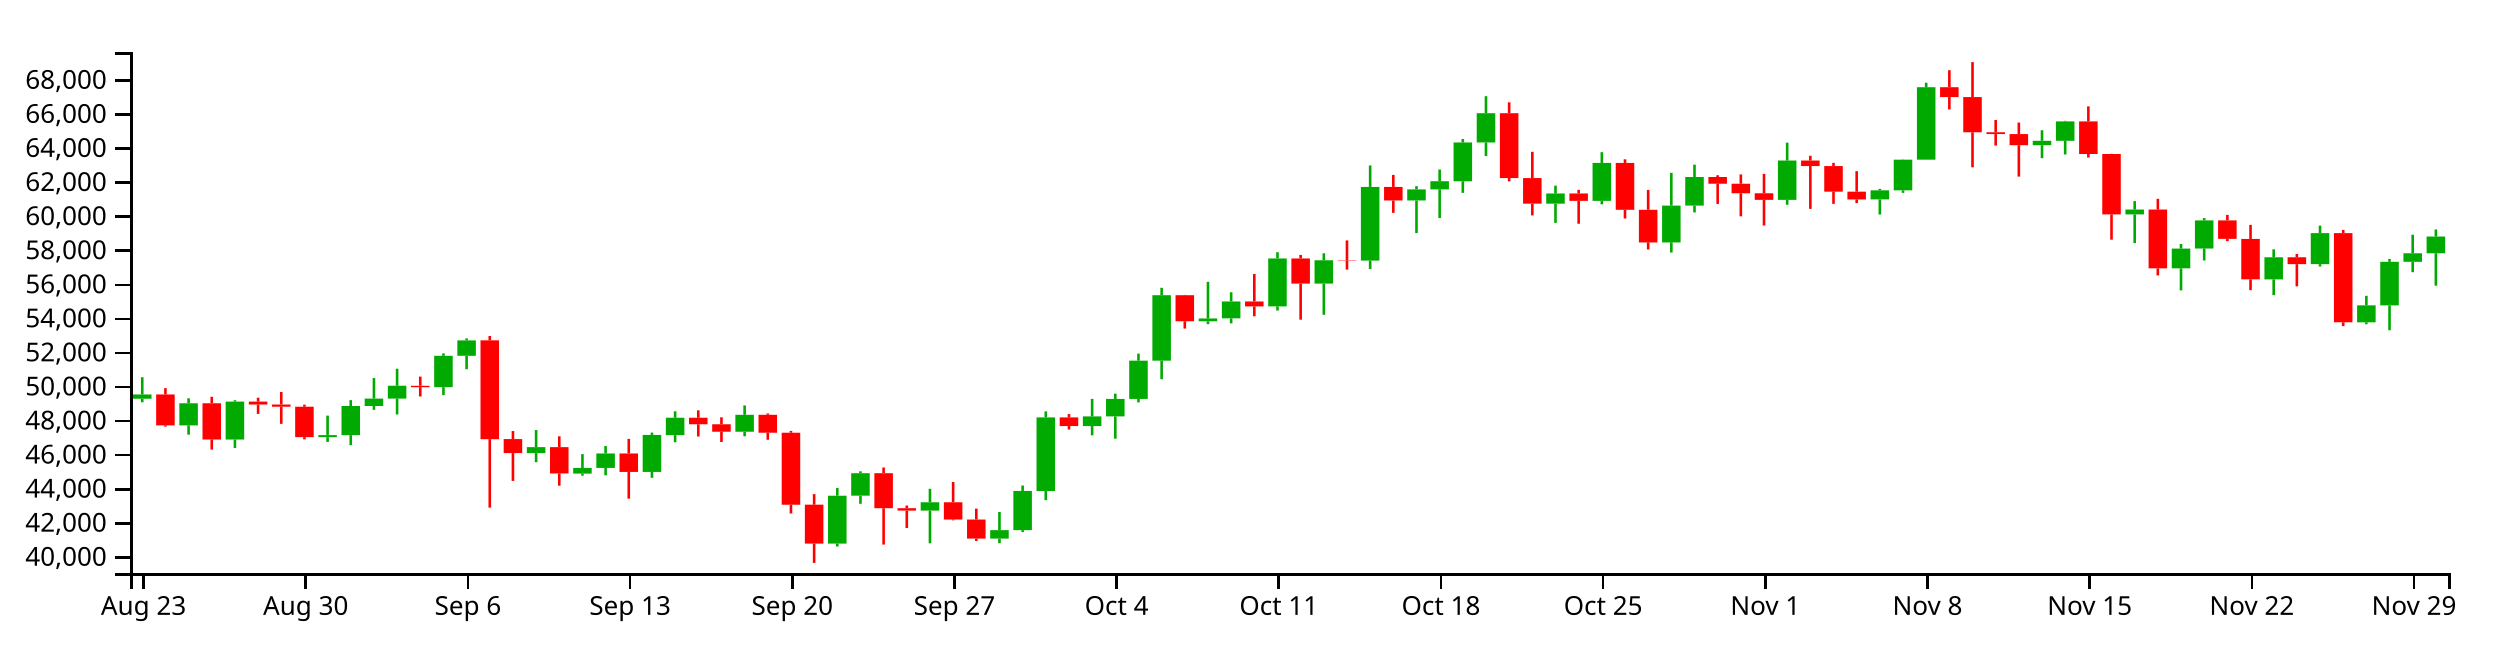
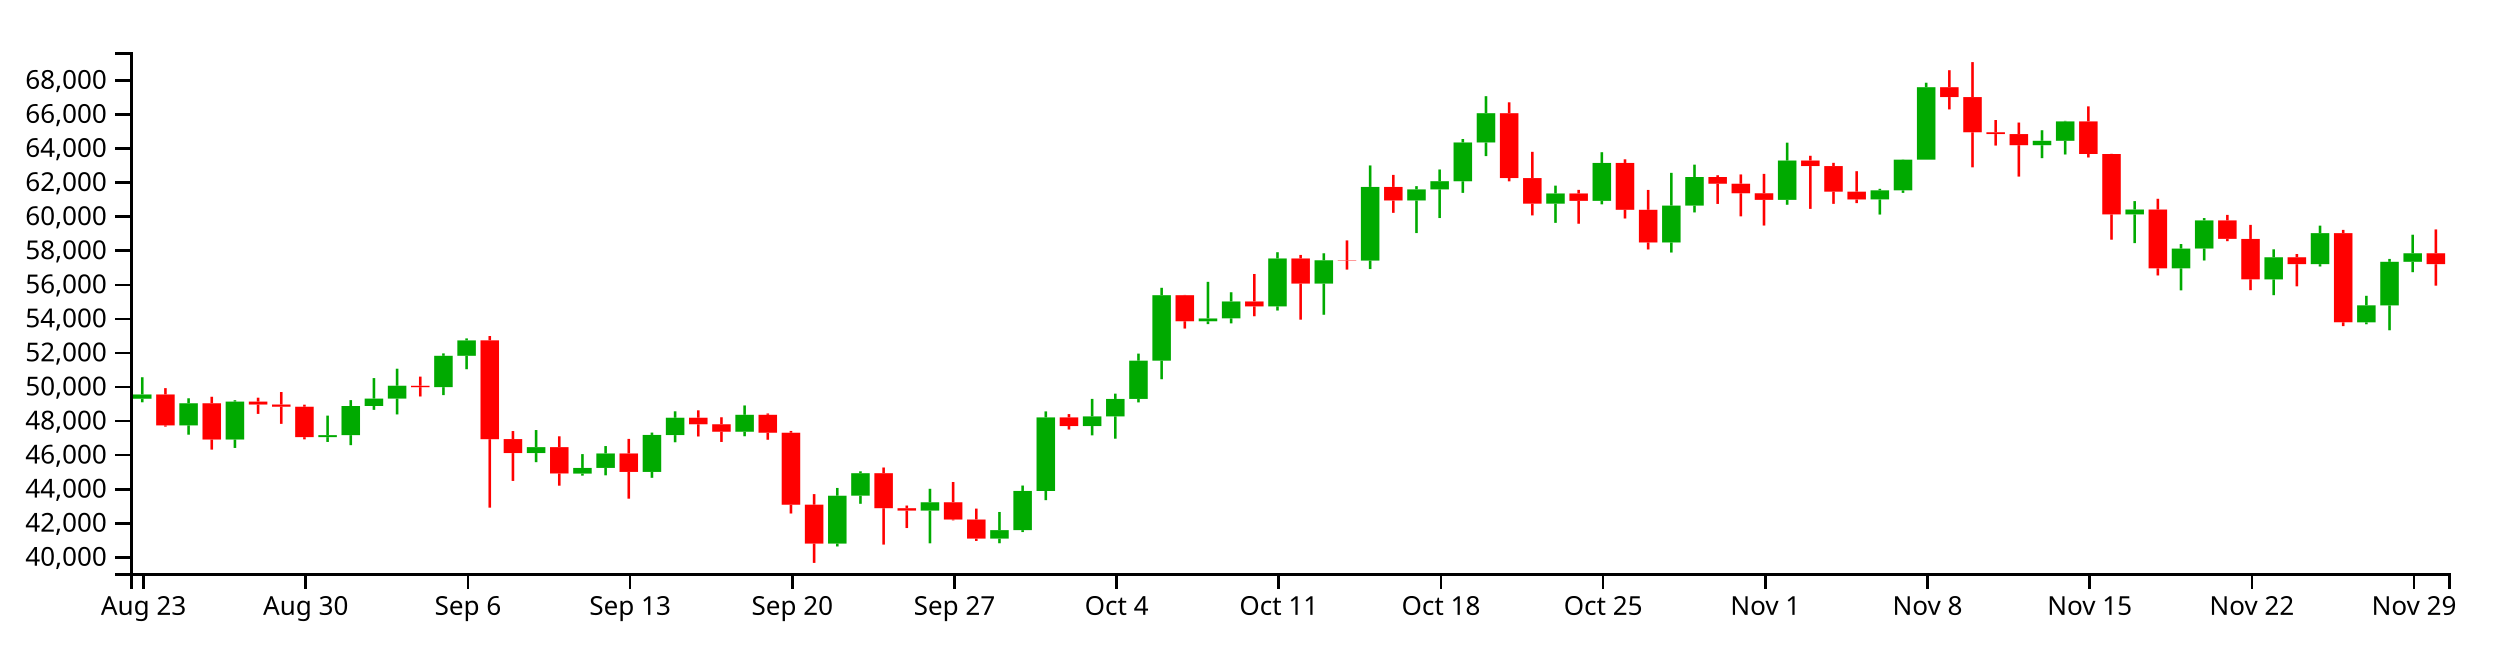
<svg xmlns="http://www.w3.org/2000/svg" version="1.1" width="960" height="250">
  <g transform="translate(50,20)">
    <style>.axis path,.axis line{fill:none;stroke:#000;shape-rendering:crispEdges;}path.candle{stroke:#000000;}path.candle.body{stroke-width:0;}path.candle.up{fill:#00AA00;stroke:#00AA00;}path.candle.down{fill:#FF0000;stroke:#FF0000;}</style>
    <g class="candlestick">
      <g class="data">
-         <path class="candle body up" d="M 1.068 133.103 l 7.117 0 L 8.185 131.47 l -7.117 0 L 1.068 133.103 M 18.86 143.341 l 7.117 0 L 25.978 134.842 l -7.117 0 L 18.86 143.341 M 36.653 148.771 l 7.117 0 L 43.77 134.21 l -7.117 0 L 36.653 148.771 M 72.239 147.862 l 7.117 0 L 79.356 147.09 l -7.117 0 L 72.239 147.862 M 81.136 147.09 l 7.117 0 L 88.253 135.907 l -7.117 0 L 81.136 147.09 M 90.032 135.907 l 7.117 0 L 97.149 133.054 l -7.117 0 L 90.032 135.907 M 98.928 133.054 l 7.117 0 L 106.046 128.132 l -7.117 0 L 98.928 133.054 M 116.721 128.666 l 7.117 0 L 123.838 116.635 l -7.117 0 L 116.721 128.666 M 125.618 116.635 l 7.117 0 L 132.735 110.702 l -7.117 0 L 125.618 116.635 M 152.307 153.975 l 7.117 0 L 159.424 151.706 l -7.117 0 L 152.307 153.975 M 170.1 161.864 l 7.117 0 L 177.217 159.696 l -7.117 0 L 170.1 161.864 M 178.996 159.696 l 7.117 0 L 186.114 154.126 l -7.117 0 L 178.996 159.696 M 196.789 161.22 l 7.117 0 L 203.906 147.02 l -7.117 0 L 196.789 161.22 M 205.686 147.074 l 7.117 0 L 212.803 140.415 l -7.117 0 L 205.686 147.074 M 232.375 145.788 l 7.117 0 L 239.492 139.294 l -7.117 0 L 232.375 145.788 M 267.961 188.736 l 7.117 0 L 275.078 170.358 l -7.117 0 L 267.961 188.736 M 276.857 170.34 l 7.117 0 L 283.974 161.713 l -7.117 0 L 276.857 170.34 M 303.547 176.069 l 7.117 0 L 310.664 172.862 l -7.117 0 L 303.547 176.069 M 330.236 186.833 l 7.117 0 L 337.353 183.567 l -7.117 0 L 330.236 186.833 M 339.132 183.567 l 7.117 0 L 346.25 168.524 l -7.117 0 L 339.132 183.567 M 348.029 168.55 l 7.117 0 L 355.146 140.283 l -7.117 0 L 348.029 168.55 M 365.822 143.597 l 7.117 0 L 372.939 139.901 l -7.117 0 L 365.822 143.597 M 374.718 139.901 l 7.117 0 L 381.835 133.196 l -7.117 0 L 374.718 139.901 M 383.615 133.196 l 7.117 0 L 390.732 118.498 l -7.117 0 L 383.615 133.196 M 392.511 118.498 l 7.117 0 L 399.628 93.361 l -7.117 0 L 392.511 118.498 M 410.304 103.367 l 7.117 0 L 417.421 102.28 l -7.117 0 L 410.304 103.367 M 419.2 102.252 l 7.117 0 L 426.317 95.75 l -7.117 0 L 419.2 102.252 M 436.993 97.652 l 7.117 0 L 444.11 79.256 l -7.117 0 L 436.993 97.652 M 454.786 88.9 l 7.117 0 L 461.903 79.939 l -7.117 0 L 454.786 88.9 M 472.579 80.063 l 7.117 0 L 479.696 51.776 l -7.117 0 L 472.579 80.063 M 490.372 56.989 l 7.117 0 L 497.489 52.719 l -7.117 0 L 490.372 56.989 M 499.268 52.719 l 7.117 0 L 506.385 49.569 l -7.117 0 L 499.268 52.719 M 508.165 49.597 l 7.117 0 L 515.282 34.716 l -7.117 0 L 508.165 49.597 M 517.061 34.716 l 7.117 0 L 524.178 23.46 l -7.117 0 L 517.061 34.716 M 543.75 58.214 l 7.117 0 L 550.868 54.299 l -7.117 0 L 543.75 58.214 M 561.543 57.141 l 7.117 0 L 568.661 42.577 l -7.117 0 L 561.543 57.141 M 588.233 73.094 l 7.117 0 L 595.35 58.949 l -7.117 0 L 588.233 73.094 M 597.129 58.949 l 7.117 0 L 604.246 47.974 l -7.117 0 L 597.129 58.949 M 632.715 56.756 l 7.117 0 L 639.832 41.654 l -7.117 0 L 632.715 56.756 M 668.301 56.566 l 7.117 0 L 675.418 53.096 l -7.117 0 L 668.301 56.566 M 677.197 53.096 l 7.117 0 L 684.314 41.303 l -7.117 0 L 677.197 53.096 M 686.094 41.303 l 7.117 0 L 693.211 13.489 l -7.117 0 L 686.094 41.303 M 730.576 35.752 l 7.117 0 L 737.693 34.066 l -7.117 0 L 730.576 35.752 M 739.472 34.066 l 7.117 0 L 746.589 26.615 l -7.117 0 L 739.472 34.066 M 766.162 62.331 l 7.117 0 L 773.279 60.46 l -7.117 0 L 766.162 62.331 M 783.954 83.048 l 7.117 0 L 791.072 75.456 l -7.117 0 L 783.954 83.048 M 792.851 75.425 l 7.117 0 L 799.968 64.629 l -7.117 0 L 792.851 75.425 M 819.54 87.285 l 7.117 0 L 826.657 78.799 l -7.117 0 L 819.54 87.285 M 837.333 81.435 l 7.117 0 L 844.45 69.516 l -7.117 0 L 837.333 81.435 M 855.126 103.769 l 7.117 0 L 862.243 97.246 l -7.117 0 L 855.126 103.769 M 864.022 97.276 l 7.117 0 L 871.14 80.541 l -7.117 0 L 864.022 97.276 M 872.919 80.541 l 7.117 0 L 880.036 77.262 l -7.117 0 L 872.919 80.541 M 881.815 77.262 l 7.117 0 L 888.932 70.839 l -7.117 0 L 881.815 77.262" />
-         <path class="candle body down" d="M 9.964 131.47 l 7.117 0 L 17.081 143.341 l -7.117 0 L 9.964 131.47 M 27.757 134.842 l 7.117 0 L 34.874 148.771 l -7.117 0 L 27.757 134.842 M 45.55 134.21 l 7.117 0 L 52.667 135.352 l -7.117 0 L 45.55 134.21 M 54.446 135.352 l 7.117 0 L 61.563 136.186 l -7.117 0 L 54.446 135.352 M 63.343 136.186 l 7.117 0 L 70.46 147.862 l -7.117 0 L 63.343 136.186 M 107.825 128.14 l 7.117 0 L 114.942 128.678 l -7.117 0 L 107.825 128.14 M 134.514 110.687 l 7.117 0 L 141.631 148.641 l -7.117 0 L 134.514 110.687 M 143.411 148.61 l 7.117 0 L 150.528 153.975 l -7.117 0 L 143.411 148.61 M 161.204 151.706 l 7.117 0 L 168.321 161.807 l -7.117 0 L 161.204 151.706 M 187.893 154.126 l 7.117 0 L 195.01 161.22 l -7.117 0 L 187.893 154.126 M 214.582 140.415 l 7.117 0 L 221.699 142.924 l -7.117 0 L 214.582 140.415 M 223.479 142.924 l 7.117 0 L 230.596 145.788 l -7.117 0 L 223.479 142.924 M 241.271 139.294 l 7.117 0 L 248.389 146.169 l -7.117 0 L 241.271 139.294 M 250.168 146.169 l 7.117 0 L 257.285 173.812 l -7.117 0 L 250.168 146.169 M 259.064 173.805 l 7.117 0 L 266.182 188.734 l -7.117 0 L 259.064 173.805 M 285.754 161.713 l 7.117 0 L 292.871 175.153 l -7.117 0 L 285.754 161.713 M 294.65 175.153 l 7.117 0 L 301.767 176.069 l -7.117 0 L 294.65 175.153 M 312.443 172.862 l 7.117 0 L 319.56 179.491 l -7.117 0 L 312.443 172.862 M 321.339 179.491 l 7.117 0 L 328.457 186.823 l -7.117 0 L 321.339 179.491 M 356.925 140.283 l 7.117 0 L 364.042 143.597 l -7.117 0 L 356.925 140.283 M 401.407 93.361 l 7.117 0 L 408.525 103.367 l -7.117 0 L 401.407 93.361 M 428.097 95.75 l 7.117 0 L 435.214 97.652 l -7.117 0 L 428.097 95.75 M 445.89 79.256 l 7.117 0 L 453.007 88.9 l -7.117 0 L 445.89 79.256 M 463.683 79.913 l 7.117 0 L 470.8 80.063 l -7.117 0 L 463.683 79.913 M 481.475 51.776 l 7.117 0 L 488.593 56.989 l -7.117 0 L 481.475 51.776 M 525.958 23.46 l 7.117 0 L 533.075 48.37 l -7.117 0 L 525.958 23.46 M 534.854 48.37 l 7.117 0 L 541.971 58.214 l -7.117 0 L 534.854 48.37 M 552.647 54.299 l 7.117 0 L 559.764 57.141 l -7.117 0 L 552.647 54.299 M 570.44 42.577 l 7.117 0 L 577.557 60.565 l -7.117 0 L 570.44 42.577 M 579.336 60.565 l 7.117 0 L 586.453 73.094 l -7.117 0 L 579.336 60.565 M 606.026 47.974 l 7.117 0 L 613.143 50.555 l -7.117 0 L 606.026 47.974 M 614.922 50.555 l 7.117 0 L 622.039 54.214 l -7.117 0 L 614.922 50.555 M 623.818 54.214 l 7.117 0 L 630.936 56.756 l -7.117 0 L 623.818 54.214 M 641.611 41.65 l 7.117 0 L 648.729 43.77 l -7.117 0 L 641.611 41.65 M 650.508 43.77 l 7.117 0 L 657.625 53.591 l -7.117 0 L 650.508 43.77 M 659.404 53.591 l 7.117 0 L 666.521 56.586 l -7.117 0 L 659.404 53.591 M 694.99 13.489 l 7.117 0 L 702.107 17.271 l -7.117 0 L 694.99 13.489 M 703.886 17.271 l 7.117 0 L 711.004 30.78 l -7.117 0 L 703.886 17.271 M 712.783 30.78 l 7.117 0 L 719.9 31.487 l -7.117 0 L 712.783 30.78 M 721.679 31.487 l 7.117 0 L 728.796 35.752 l -7.117 0 L 721.679 31.487 M 748.369 26.615 l 7.117 0 L 755.486 39.124 l -7.117 0 L 748.369 26.615 M 757.265 39.124 l 7.117 0 L 764.382 62.331 l -7.117 0 L 757.265 39.124 M 775.058 60.46 l 7.117 0 L 782.175 83.048 l -7.117 0 L 775.058 60.46 M 801.747 64.629 l 7.117 0 L 808.864 71.729 l -7.117 0 L 801.747 64.629 M 810.644 71.758 l 7.117 0 L 817.761 87.263 l -7.117 0 L 810.644 71.758 M 828.437 78.799 l 7.117 0 L 835.554 81.435 l -7.117 0 L 828.437 78.799 M 846.23 69.516 l 7.117 0 L 853.347 103.751 l -7.117 0 L 846.23 69.516" />
+         <path class="candle body up" d="M 1.068 133.103 l 7.117 0 L 8.185 131.47 l -7.117 0 L 1.068 133.103 M 18.86 143.341 l 7.117 0 L 25.978 134.842 l -7.117 0 L 18.86 143.341 M 36.653 148.771 l 7.117 0 L 43.77 134.21 l -7.117 0 L 36.653 148.771 M 72.239 147.862 l 7.117 0 L 79.356 147.09 l -7.117 0 L 72.239 147.862 M 81.136 147.09 l 7.117 0 L 88.253 135.907 l -7.117 0 L 81.136 147.09 M 90.032 135.907 l 7.117 0 L 97.149 133.054 l -7.117 0 L 90.032 135.907 M 98.928 133.054 l 7.117 0 L 106.046 128.132 l -7.117 0 L 98.928 133.054 M 116.721 128.666 l 7.117 0 L 123.838 116.635 l -7.117 0 L 116.721 128.666 M 125.618 116.635 l 7.117 0 L 132.735 110.702 l -7.117 0 L 125.618 116.635 M 152.307 153.975 l 7.117 0 L 159.424 151.706 l -7.117 0 L 152.307 153.975 M 170.1 161.864 l 7.117 0 L 177.217 159.696 l -7.117 0 L 170.1 161.864 M 178.996 159.696 l 7.117 0 L 186.114 154.126 l -7.117 0 L 178.996 159.696 M 196.789 161.22 l 7.117 0 L 203.906 147.02 l -7.117 0 L 196.789 161.22 M 205.686 147.074 l 7.117 0 L 212.803 140.415 l -7.117 0 L 205.686 147.074 M 232.375 145.788 l 7.117 0 L 239.492 139.294 l -7.117 0 L 232.375 145.788 M 267.961 188.736 l 7.117 0 L 275.078 170.358 l -7.117 0 L 267.961 188.736 M 276.857 170.34 l 7.117 0 L 283.974 161.713 l -7.117 0 L 276.857 170.34 M 303.547 176.069 l 7.117 0 L 310.664 172.862 l -7.117 0 L 303.547 176.069 M 330.236 186.833 l 7.117 0 L 337.353 183.567 l -7.117 0 L 330.236 186.833 M 339.132 183.567 l 7.117 0 L 346.25 168.524 l -7.117 0 L 339.132 183.567 M 348.029 168.55 l 7.117 0 L 355.146 140.283 l -7.117 0 L 348.029 168.55 M 365.822 143.597 l 7.117 0 L 372.939 139.901 l -7.117 0 L 365.822 143.597 M 374.718 139.901 l 7.117 0 L 381.835 133.196 l -7.117 0 L 374.718 139.901 M 383.615 133.196 l 7.117 0 L 390.732 118.498 l -7.117 0 L 383.615 133.196 M 392.511 118.498 l 7.117 0 L 399.628 93.361 l -7.117 0 L 392.511 118.498 M 410.304 103.367 l 7.117 0 L 417.421 102.28 l -7.117 0 L 410.304 103.367 M 419.2 102.252 l 7.117 0 L 426.317 95.75 l -7.117 0 L 419.2 102.252 M 436.993 97.652 l 7.117 0 L 444.11 79.256 l -7.117 0 L 436.993 97.652 M 454.786 88.9 l 7.117 0 L 461.903 79.939 l -7.117 0 L 454.786 88.9 M 472.579 80.063 l 7.117 0 L 479.696 51.776 l -7.117 0 L 472.579 80.063 M 490.372 56.989 l 7.117 0 L 497.489 52.719 l -7.117 0 L 490.372 56.989 M 499.268 52.719 l 7.117 0 L 506.385 49.569 l -7.117 0 L 499.268 52.719 M 508.165 49.597 l 7.117 0 L 515.282 34.716 l -7.117 0 L 508.165 49.597 M 517.061 34.716 l 7.117 0 L 524.178 23.46 l -7.117 0 L 517.061 34.716 M 543.75 58.214 l 7.117 0 L 550.868 54.299 l -7.117 0 L 543.75 58.214 M 561.543 57.141 l 7.117 0 L 568.661 42.577 l -7.117 0 L 561.543 57.141 M 588.233 73.094 l 7.117 0 L 595.35 58.949 l -7.117 0 L 588.233 73.094 M 597.129 58.949 l 7.117 0 L 604.246 47.974 l -7.117 0 L 597.129 58.949 M 632.715 56.756 l 7.117 0 L 639.832 41.654 l -7.117 0 L 632.715 56.756 M 668.301 56.566 l 7.117 0 L 675.418 53.096 l -7.117 0 L 668.301 56.566 M 677.197 53.096 l 7.117 0 L 684.314 41.303 l -7.117 0 L 677.197 53.096 M 686.094 41.303 l 7.117 0 L 693.211 13.489 l -7.117 0 L 686.094 41.303 M 730.576 35.752 l 7.117 0 L 737.693 34.066 l -7.117 0 L 730.576 35.752 M 739.472 34.066 l 7.117 0 L 746.589 26.615 l -7.117 0 L 739.472 34.066 M 766.162 62.331 l 7.117 0 L 773.279 60.46 l -7.117 0 L 766.162 62.331 M 783.954 83.048 l 7.117 0 L 791.072 75.456 l -7.117 0 L 783.954 83.048 M 792.851 75.425 l 7.117 0 L 799.968 64.629 l -7.117 0 L 792.851 75.425 M 819.54 87.285 l 7.117 0 L 826.657 78.799 l -7.117 0 L 819.54 87.285 M 837.333 81.435 l 7.117 0 L 844.45 69.516 l -7.117 0 L 837.333 81.435 M 855.126 103.769 l 7.117 0 L 862.243 97.246 l -7.117 0 L 855.126 103.769 M 864.022 97.276 l 7.117 0 L 871.14 80.541 l -7.117 0 L 864.022 97.276 M 872.919 80.541 l 7.117 0 L 880.036 77.262 l -7.117 0 L 872.919 80.541" />
+         <path class="candle body down" d="M 9.964 131.47 l 7.117 0 L 17.081 143.341 l -7.117 0 L 9.964 131.47 M 27.757 134.842 l 7.117 0 L 34.874 148.771 l -7.117 0 L 27.757 134.842 M 45.55 134.21 l 7.117 0 L 52.667 135.352 l -7.117 0 L 45.55 134.21 M 54.446 135.352 l 7.117 0 L 61.563 136.186 l -7.117 0 L 54.446 135.352 M 63.343 136.186 l 7.117 0 L 70.46 147.862 l -7.117 0 L 63.343 136.186 M 107.825 128.14 l 7.117 0 L 114.942 128.678 l -7.117 0 L 107.825 128.14 M 134.514 110.687 l 7.117 0 L 141.631 148.641 l -7.117 0 L 134.514 110.687 M 143.411 148.61 l 7.117 0 L 150.528 153.975 l -7.117 0 L 143.411 148.61 M 161.204 151.706 l 7.117 0 L 168.321 161.807 l -7.117 0 L 161.204 151.706 M 187.893 154.126 l 7.117 0 L 195.01 161.22 l -7.117 0 L 187.893 154.126 M 214.582 140.415 l 7.117 0 L 221.699 142.924 l -7.117 0 L 214.582 140.415 M 223.479 142.924 l 7.117 0 L 230.596 145.788 l -7.117 0 L 223.479 142.924 M 241.271 139.294 l 7.117 0 L 248.389 146.169 l -7.117 0 L 241.271 139.294 M 250.168 146.169 l 7.117 0 L 257.285 173.812 l -7.117 0 L 250.168 146.169 M 259.064 173.805 l 7.117 0 L 266.182 188.734 l -7.117 0 L 259.064 173.805 M 285.754 161.713 l 7.117 0 L 292.871 175.153 l -7.117 0 L 285.754 161.713 M 294.65 175.153 l 7.117 0 L 301.767 176.069 l -7.117 0 L 294.65 175.153 M 312.443 172.862 l 7.117 0 L 319.56 179.491 l -7.117 0 L 312.443 172.862 M 321.339 179.491 l 7.117 0 L 328.457 186.823 l -7.117 0 L 321.339 179.491 M 356.925 140.283 l 7.117 0 L 364.042 143.597 l -7.117 0 L 356.925 140.283 M 401.407 93.361 l 7.117 0 L 408.525 103.367 l -7.117 0 L 401.407 93.361 M 428.097 95.75 l 7.117 0 L 435.214 97.652 l -7.117 0 L 428.097 95.75 M 445.89 79.256 l 7.117 0 L 453.007 88.9 l -7.117 0 L 445.89 79.256 M 463.683 79.913 l 7.117 0 L 470.8 80.063 l -7.117 0 L 463.683 79.913 M 481.475 51.776 l 7.117 0 L 488.593 56.989 l -7.117 0 L 481.475 51.776 M 525.958 23.46 l 7.117 0 L 533.075 48.37 l -7.117 0 L 525.958 23.46 M 534.854 48.37 l 7.117 0 L 541.971 58.214 l -7.117 0 L 534.854 48.37 M 552.647 54.299 l 7.117 0 L 559.764 57.141 l -7.117 0 L 552.647 54.299 M 570.44 42.577 l 7.117 0 L 577.557 60.565 l -7.117 0 L 570.44 42.577 M 579.336 60.565 l 7.117 0 L 586.453 73.094 l -7.117 0 L 579.336 60.565 M 606.026 47.974 l 7.117 0 L 613.143 50.555 l -7.117 0 L 606.026 47.974 M 614.922 50.555 l 7.117 0 L 622.039 54.214 l -7.117 0 L 614.922 50.555 M 623.818 54.214 l 7.117 0 L 630.936 56.756 l -7.117 0 L 623.818 54.214 M 641.611 41.65 l 7.117 0 L 648.729 43.77 l -7.117 0 L 641.611 41.65 M 650.508 43.77 l 7.117 0 L 657.625 53.591 l -7.117 0 L 650.508 43.77 M 659.404 53.591 l 7.117 0 L 666.521 56.586 l -7.117 0 L 659.404 53.591 M 694.99 13.489 l 7.117 0 L 702.107 17.271 l -7.117 0 L 694.99 13.489 M 703.886 17.271 l 7.117 0 L 711.004 30.78 l -7.117 0 L 703.886 17.271 M 712.783 30.78 l 7.117 0 L 719.9 31.487 l -7.117 0 L 712.783 30.78 M 721.679 31.487 l 7.117 0 L 728.796 35.752 l -7.117 0 L 721.679 31.487 M 748.369 26.615 l 7.117 0 L 755.486 39.124 l -7.117 0 L 748.369 26.615 M 757.265 39.124 l 7.117 0 L 764.382 62.331 l -7.117 0 L 757.265 39.124 M 775.058 60.46 l 7.117 0 L 782.175 83.048 l -7.117 0 L 775.058 60.46 M 801.747 64.629 l 7.117 0 L 808.864 71.729 l -7.117 0 L 801.747 64.629 M 810.644 71.758 l 7.117 0 L 817.761 87.263 l -7.117 0 L 810.644 71.758 M 828.437 78.799 l 7.117 0 L 835.554 81.435 l -7.117 0 L 828.437 78.799 M 846.23 69.516 l 7.117 0 L 853.347 103.751 l -7.117 0 L 846.23 69.516 M 881.815 77.262 l 7.117 0 L 888.932 81.437 l -7.117 0 L 881.815 77.262" />
        <path class="candle body equal" />
-         <path class="candle wick up" d="M 4.626 124.856 L 4.626 131.47 M 4.626 133.103 L 4.626 134.478 M 22.419 132.939 L 22.419 134.842 M 22.419 143.341 L 22.419 146.924 M 40.212 133.687 L 40.212 134.21 M 40.212 148.771 L 40.212 152.015 M 75.798 139.599 L 75.798 147.09 M 75.798 147.862 L 75.798 149.712 M 84.694 133.647 L 84.694 135.907 M 84.694 147.09 L 84.694 150.942 M 93.591 125.182 L 93.591 133.054 M 93.591 135.907 L 93.591 137.388 M 102.487 121.586 L 102.487 128.132 M 102.487 133.054 L 102.487 139.136 M 120.28 115.699 L 120.28 116.635 M 120.28 128.666 L 120.28 131.724 M 129.176 109.942 L 129.176 110.702 M 129.176 116.635 L 129.176 121.786 M 155.866 145.134 L 155.866 151.706 M 155.866 153.975 L 155.866 157.476 M 173.659 154.37 L 173.659 159.696 M 173.659 161.864 L 173.659 162.649 M 182.555 151.282 L 182.555 154.126 M 182.555 159.696 L 182.555 162.519 M 200.348 146.115 L 200.348 147.02 M 200.348 161.22 L 200.348 163.485 M 209.244 137.938 L 209.244 140.415 M 209.244 147.074 L 209.244 149.828 M 235.934 135.693 L 235.934 139.294 M 235.934 145.788 L 235.934 147.517 M 271.519 167.37 L 271.519 170.358 M 271.519 188.736 L 271.519 189.839 M 280.416 160.976 L 280.416 161.713 M 280.416 170.34 L 280.416 173.462 M 307.105 167.7 L 307.105 172.862 M 307.105 176.069 L 307.105 188.632 M 333.794 176.596 L 333.794 183.567 M 333.794 186.833 L 333.794 188.606 M 342.691 166.448 L 342.691 168.524 M 342.691 183.567 L 342.691 184.313 M 351.587 137.971 L 351.587 140.283 M 351.587 168.55 L 351.587 172.063 M 369.38 133.176 L 369.38 139.901 M 369.38 143.597 L 369.38 147.174 M 378.277 131.161 L 378.277 133.196 M 378.277 139.901 L 378.277 148.463 M 387.173 115.788 L 387.173 118.498 M 387.173 133.196 L 387.173 134.521 M 396.07 90.515 L 396.07 93.361 M 396.07 118.498 L 396.07 125.625 M 413.862 88.226 L 413.862 102.28 M 413.862 103.367 L 413.862 104.464 M 422.759 92.223 L 422.759 95.75 M 422.759 102.252 L 422.759 104.175 M 440.552 76.851 L 440.552 79.256 M 440.552 97.652 L 440.552 99.247 M 458.345 77.257 L 458.345 79.939 M 458.345 88.9 L 458.345 100.869 M 476.138 43.531 L 476.138 51.776 M 476.138 80.063 L 476.138 83.32 M 493.93 51.476 L 493.93 52.719 M 493.93 56.989 L 493.93 69.499 M 502.827 45.083 L 502.827 49.569 M 502.827 52.719 L 502.827 63.733 M 511.723 33.373 L 511.723 34.716 M 511.723 49.597 L 511.723 54.067 M 520.62 16.928 L 520.62 23.46 M 520.62 34.716 L 520.62 39.944 M 547.309 51.284 L 547.309 54.299 M 547.309 58.214 L 547.309 65.58 M 565.102 38.444 L 565.102 42.577 M 565.102 57.141 L 565.102 58.464 M 591.791 46.37 L 591.791 58.949 M 591.791 73.094 L 591.791 76.975 M 600.688 43.223 L 600.688 47.974 M 600.688 58.949 L 600.688 61.572 M 636.273 34.785 L 636.273 41.654 M 636.273 56.756 L 636.273 58.63 M 671.859 52.509 L 671.859 53.096 M 671.859 56.566 L 671.859 62.389 M 680.756 41.22 L 680.756 41.303 M 680.756 53.096 L 680.756 54.063 M 689.652 11.767 L 689.652 13.489 M 689.652 41.303 L 689.652 41.303 M 734.134 30.01 L 734.134 34.066 M 734.134 35.752 L 734.134 40.736 M 743.031 26.41 L 743.031 26.615 M 743.031 34.066 L 743.031 39.323 M 769.72 57.22 L 769.72 60.46 M 769.72 62.331 L 769.72 73.358 M 787.513 73.705 L 787.513 75.456 M 787.513 83.048 L 787.513 91.497 M 796.409 63.73 L 796.409 64.629 M 796.409 75.425 L 796.409 80.03 M 823.099 75.733 L 823.099 78.799 M 823.099 87.285 L 823.099 93.348 M 840.892 66.648 L 840.892 69.516 M 840.892 81.435 L 840.892 82.339 M 858.685 93.59 L 858.685 97.246 M 858.685 103.769 L 858.685 104.513 M 867.581 79.428 L 867.581 80.541 M 867.581 97.276 L 867.581 106.825 M 876.477 70.134 L 876.477 77.262 M 876.477 80.541 L 876.477 84.519 M 885.374 68.099 L 885.374 70.839 M 885.374 77.262 L 885.374 89.694" style="stroke-width: 1px;" />
-         <path class="candle wick down" d="M 13.523 129.042 L 13.523 131.47 M 13.523 143.341 L 13.523 143.825 M 31.315 132.36 L 31.315 134.842 M 31.315 148.771 L 31.315 152.656 M 49.108 132.712 L 49.108 134.21 M 49.108 135.352 L 49.108 138.94 M 58.005 130.532 L 58.005 135.352 M 58.005 136.186 L 58.005 142.762 M 66.901 135.396 L 66.901 136.186 M 66.901 147.862 L 66.901 148.711 M 111.383 124.623 L 111.383 128.14 M 111.383 128.678 L 111.383 132.248 M 138.073 109.027 L 138.073 110.687 M 138.073 148.641 L 138.073 174.941 M 146.969 145.519 L 146.969 148.61 M 146.969 153.975 L 146.969 164.678 M 164.762 147.534 L 164.762 151.706 M 164.762 161.807 L 164.762 166.508 M 191.451 148.535 L 191.451 154.126 M 191.451 161.22 L 191.451 171.494 M 218.141 137.565 L 218.141 140.415 M 218.141 142.924 L 218.141 147.612 M 227.037 140.228 L 227.037 142.924 M 227.037 145.788 L 227.037 149.715 M 244.83 138.77 L 244.83 139.294 M 244.83 146.169 L 244.83 148.867 M 253.727 145.478 L 253.727 146.169 M 253.727 173.812 L 253.727 177.185 M 262.623 169.734 L 262.623 173.805 M 262.623 188.734 L 262.623 196.154 M 289.312 159.524 L 289.312 161.713 M 289.312 175.153 L 289.312 189.122 M 298.209 174.131 L 298.209 175.153 M 298.209 176.069 L 298.209 182.769 M 316.002 165.084 L 316.002 172.862 M 316.002 179.491 L 316.002 179.814 M 324.898 175.305 L 324.898 179.491 M 324.898 186.823 L 324.898 187.729 M 360.484 139.007 L 360.484 140.283 M 360.484 143.597 L 360.484 144.936 M 404.966 93.248 L 404.966 93.361 M 404.966 103.367 L 404.966 106.168 M 431.655 85.209 L 431.655 95.75 M 431.655 97.652 L 431.655 101.439 M 449.448 77.891 L 449.448 79.256 M 449.448 88.9 L 449.448 102.754 M 467.241 72.315 L 467.241 79.913 M 467.241 80.063 L 467.241 83.529 M 485.034 47.158 L 485.034 51.776 M 485.034 56.989 L 485.034 61.735 M 529.516 19.285 L 529.516 23.46 M 529.516 48.37 L 529.516 49.634 M 538.413 38.302 L 538.413 48.37 M 538.413 58.214 L 538.413 62.716 M 556.206 52.904 L 556.206 54.299 M 556.206 57.141 L 556.206 65.917 M 573.998 41.173 L 573.998 42.577 M 573.998 60.565 L 573.998 63.909 M 582.895 52.93 L 582.895 60.565 M 582.895 73.094 L 582.895 75.798 M 609.584 47.284 L 609.584 47.974 M 609.584 50.555 L 609.584 58.314 M 618.481 46.983 L 618.481 50.555 M 618.481 54.214 L 618.481 63.073 M 627.377 46.77 L 627.377 54.214 M 627.377 56.756 L 627.377 66.608 M 645.17 39.822 L 645.17 41.65 M 645.17 43.77 L 645.17 60.212 M 654.066 42.528 L 654.066 43.77 M 654.066 53.591 L 654.066 58.287 M 662.963 45.737 L 662.963 53.591 M 662.963 56.586 L 662.963 58 M 698.549 6.958 L 698.549 13.489 M 698.549 17.271 L 698.549 22.015 M 707.445 3.846 L 707.445 17.271 M 707.445 30.78 L 707.445 44.251 M 716.341 26.085 L 716.341 30.78 M 716.341 31.487 L 716.341 35.897 M 725.238 27.062 L 725.238 31.487 M 725.238 35.752 L 725.238 47.815 M 751.927 20.841 L 751.927 26.615 M 751.927 39.124 L 751.927 40.476 M 760.824 39.055 L 760.824 39.124 M 760.824 62.331 L 760.824 72.043 M 778.617 56.332 L 778.617 60.46 M 778.617 83.048 L 778.617 85.778 M 805.306 62.521 L 805.306 64.629 M 805.306 71.729 L 805.306 72.615 M 814.202 66.353 L 814.202 71.758 M 814.202 87.263 L 814.202 91.431 M 831.995 77.531 L 831.995 78.799 M 831.995 81.435 L 831.995 89.946 M 849.788 68.276 L 849.788 69.516 M 849.788 103.751 L 849.788 105.233" style="stroke-width: 1px;" />
+         <path class="candle wick up" d="M 4.626 124.856 L 4.626 131.47 M 4.626 133.103 L 4.626 134.478 M 22.419 132.939 L 22.419 134.842 M 22.419 143.341 L 22.419 146.924 M 40.212 133.687 L 40.212 134.21 M 40.212 148.771 L 40.212 152.015 M 75.798 139.599 L 75.798 147.09 M 75.798 147.862 L 75.798 149.712 M 84.694 133.647 L 84.694 135.907 M 84.694 147.09 L 84.694 150.942 M 93.591 125.182 L 93.591 133.054 M 93.591 135.907 L 93.591 137.388 M 102.487 121.586 L 102.487 128.132 M 102.487 133.054 L 102.487 139.136 M 120.28 115.699 L 120.28 116.635 M 120.28 128.666 L 120.28 131.724 M 129.176 109.942 L 129.176 110.702 M 129.176 116.635 L 129.176 121.786 M 155.866 145.134 L 155.866 151.706 M 155.866 153.975 L 155.866 157.476 M 173.659 154.37 L 173.659 159.696 M 173.659 161.864 L 173.659 162.649 M 182.555 151.282 L 182.555 154.126 M 182.555 159.696 L 182.555 162.519 M 200.348 146.115 L 200.348 147.02 M 200.348 161.22 L 200.348 163.485 M 209.244 137.938 L 209.244 140.415 M 209.244 147.074 L 209.244 149.828 M 235.934 135.693 L 235.934 139.294 M 235.934 145.788 L 235.934 147.517 M 271.519 167.37 L 271.519 170.358 M 271.519 188.736 L 271.519 189.839 M 280.416 160.976 L 280.416 161.713 M 280.416 170.34 L 280.416 173.462 M 307.105 167.7 L 307.105 172.862 M 307.105 176.069 L 307.105 188.632 M 333.794 176.596 L 333.794 183.567 M 333.794 186.833 L 333.794 188.606 M 342.691 166.448 L 342.691 168.524 M 342.691 183.567 L 342.691 184.313 M 351.587 137.971 L 351.587 140.283 M 351.587 168.55 L 351.587 172.063 M 369.38 133.176 L 369.38 139.901 M 369.38 143.597 L 369.38 147.174 M 378.277 131.161 L 378.277 133.196 M 378.277 139.901 L 378.277 148.463 M 387.173 115.788 L 387.173 118.498 M 387.173 133.196 L 387.173 134.521 M 396.07 90.515 L 396.07 93.361 M 396.07 118.498 L 396.07 125.625 M 413.862 88.226 L 413.862 102.28 M 413.862 103.367 L 413.862 104.464 M 422.759 92.223 L 422.759 95.75 M 422.759 102.252 L 422.759 104.175 M 440.552 76.851 L 440.552 79.256 M 440.552 97.652 L 440.552 99.247 M 458.345 77.257 L 458.345 79.939 M 458.345 88.9 L 458.345 100.869 M 476.138 43.531 L 476.138 51.776 M 476.138 80.063 L 476.138 83.32 M 493.93 51.476 L 493.93 52.719 M 493.93 56.989 L 493.93 69.499 M 502.827 45.083 L 502.827 49.569 M 502.827 52.719 L 502.827 63.733 M 511.723 33.373 L 511.723 34.716 M 511.723 49.597 L 511.723 54.067 M 520.62 16.928 L 520.62 23.46 M 520.62 34.716 L 520.62 39.944 M 547.309 51.284 L 547.309 54.299 M 547.309 58.214 L 547.309 65.58 M 565.102 38.444 L 565.102 42.577 M 565.102 57.141 L 565.102 58.464 M 591.791 46.37 L 591.791 58.949 M 591.791 73.094 L 591.791 76.975 M 600.688 43.223 L 600.688 47.974 M 600.688 58.949 L 600.688 61.572 M 636.273 34.785 L 636.273 41.654 M 636.273 56.756 L 636.273 58.63 M 671.859 52.509 L 671.859 53.096 M 671.859 56.566 L 671.859 62.389 M 680.756 41.22 L 680.756 41.303 M 680.756 53.096 L 680.756 54.063 M 689.652 11.767 L 689.652 13.489 M 689.652 41.303 L 689.652 41.303 M 734.134 30.01 L 734.134 34.066 M 734.134 35.752 L 734.134 40.736 M 743.031 26.41 L 743.031 26.615 M 743.031 34.066 L 743.031 39.323 M 769.72 57.22 L 769.72 60.46 M 769.72 62.331 L 769.72 73.358 M 787.513 73.705 L 787.513 75.456 M 787.513 83.048 L 787.513 91.497 M 796.409 63.73 L 796.409 64.629 M 796.409 75.425 L 796.409 80.03 M 823.099 75.733 L 823.099 78.799 M 823.099 87.285 L 823.099 93.348 M 840.892 66.648 L 840.892 69.516 M 840.892 81.435 L 840.892 82.339 M 858.685 93.59 L 858.685 97.246 M 858.685 103.769 L 858.685 104.513 M 867.581 79.428 L 867.581 80.541 M 867.581 97.276 L 867.581 106.825 M 876.477 70.134 L 876.477 77.262 M 876.477 80.541 L 876.477 84.519" style="stroke-width: 1px;" />
+         <path class="candle wick down" d="M 13.523 129.042 L 13.523 131.47 M 13.523 143.341 L 13.523 143.825 M 31.315 132.36 L 31.315 134.842 M 31.315 148.771 L 31.315 152.656 M 49.108 132.712 L 49.108 134.21 M 49.108 135.352 L 49.108 138.94 M 58.005 130.532 L 58.005 135.352 M 58.005 136.186 L 58.005 142.762 M 66.901 135.396 L 66.901 136.186 M 66.901 147.862 L 66.901 148.711 M 111.383 124.623 L 111.383 128.14 M 111.383 128.678 L 111.383 132.248 M 138.073 109.027 L 138.073 110.687 M 138.073 148.641 L 138.073 174.941 M 146.969 145.519 L 146.969 148.61 M 146.969 153.975 L 146.969 164.678 M 164.762 147.534 L 164.762 151.706 M 164.762 161.807 L 164.762 166.508 M 191.451 148.535 L 191.451 154.126 M 191.451 161.22 L 191.451 171.494 M 218.141 137.565 L 218.141 140.415 M 218.141 142.924 L 218.141 147.612 M 227.037 140.228 L 227.037 142.924 M 227.037 145.788 L 227.037 149.715 M 244.83 138.77 L 244.83 139.294 M 244.83 146.169 L 244.83 148.867 M 253.727 145.478 L 253.727 146.169 M 253.727 173.812 L 253.727 177.185 M 262.623 169.734 L 262.623 173.805 M 262.623 188.734 L 262.623 196.154 M 289.312 159.524 L 289.312 161.713 M 289.312 175.153 L 289.312 189.122 M 298.209 174.131 L 298.209 175.153 M 298.209 176.069 L 298.209 182.769 M 316.002 165.084 L 316.002 172.862 M 316.002 179.491 L 316.002 179.814 M 324.898 175.305 L 324.898 179.491 M 324.898 186.823 L 324.898 187.729 M 360.484 139.007 L 360.484 140.283 M 360.484 143.597 L 360.484 144.936 M 404.966 93.248 L 404.966 93.361 M 404.966 103.367 L 404.966 106.168 M 431.655 85.209 L 431.655 95.75 M 431.655 97.652 L 431.655 101.439 M 449.448 77.891 L 449.448 79.256 M 449.448 88.9 L 449.448 102.754 M 467.241 72.315 L 467.241 79.913 M 467.241 80.063 L 467.241 83.529 M 485.034 47.158 L 485.034 51.776 M 485.034 56.989 L 485.034 61.735 M 529.516 19.285 L 529.516 23.46 M 529.516 48.37 L 529.516 49.634 M 538.413 38.302 L 538.413 48.37 M 538.413 58.214 L 538.413 62.716 M 556.206 52.904 L 556.206 54.299 M 556.206 57.141 L 556.206 65.917 M 573.998 41.173 L 573.998 42.577 M 573.998 60.565 L 573.998 63.909 M 582.895 52.93 L 582.895 60.565 M 582.895 73.094 L 582.895 75.798 M 609.584 47.284 L 609.584 47.974 M 609.584 50.555 L 609.584 58.314 M 618.481 46.983 L 618.481 50.555 M 618.481 54.214 L 618.481 63.073 M 627.377 46.77 L 627.377 54.214 M 627.377 56.756 L 627.377 66.608 M 645.17 39.822 L 645.17 41.65 M 645.17 43.77 L 645.17 60.212 M 654.066 42.528 L 654.066 43.77 M 654.066 53.591 L 654.066 58.287 M 662.963 45.737 L 662.963 53.591 M 662.963 56.586 L 662.963 58 M 698.549 6.958 L 698.549 13.489 M 698.549 17.271 L 698.549 22.015 M 707.445 3.846 L 707.445 17.271 M 707.445 30.78 L 707.445 44.251 M 716.341 26.085 L 716.341 30.78 M 716.341 31.487 L 716.341 35.897 M 725.238 27.062 L 725.238 31.487 M 725.238 35.752 L 725.238 47.815 M 751.927 20.841 L 751.927 26.615 M 751.927 39.124 L 751.927 40.476 M 760.824 39.055 L 760.824 39.124 M 760.824 62.331 L 760.824 72.043 M 778.617 56.332 L 778.617 60.46 M 778.617 83.048 L 778.617 85.778 M 805.306 62.521 L 805.306 64.629 M 805.306 71.729 L 805.306 72.615 M 814.202 66.353 L 814.202 71.758 M 814.202 87.263 L 814.202 91.431 M 831.995 77.531 L 831.995 78.799 M 831.995 81.435 L 831.995 89.946 M 849.788 68.276 L 849.788 69.516 M 849.788 103.751 L 849.788 105.233 M 885.374 68.099 L 885.374 77.262 M 885.374 81.437 L 885.374 89.694" style="stroke-width: 1px;" />
        <path class="candle wick equal" style="stroke-width: 1px;" />
      </g>
    </g>
    <g class="x axis" transform="translate(0,200)" fill="none" font-size="10" font-family="sans-serif" text-anchor="middle">
      <path class="domain" stroke="#000" d="M0.5,6V0.5H890.5V6" />
      <g class="tick" opacity="1" transform="translate(4.62615,0)">
        <line stroke="#000" y2="6" x1="0.5" x2="0.5" />
        <text fill="#000" y="9" x="0.5" dy="0.71em">Aug 23</text>
      </g>
      <g class="tick" opacity="1" transform="translate(66.90124,0)">
        <line stroke="#000" y2="6" x1="0.5" x2="0.5" />
        <text fill="#000" y="9" x="0.5" dy="0.71em">Aug 30</text>
      </g>
      <g class="tick" opacity="1" transform="translate(129.1763,0)">
        <line stroke="#000" y2="6" x1="0.5" x2="0.5" />
        <text fill="#000" y="9" x="0.5" dy="0.71em">Sep  6</text>
      </g>
      <g class="tick" opacity="1" transform="translate(191.4514,0)">
        <line stroke="#000" y2="6" x1="0.5" x2="0.5" />
        <text fill="#000" y="9" x="0.5" dy="0.71em">Sep 13</text>
      </g>
      <g class="tick" opacity="1" transform="translate(253.7265,0)">
        <line stroke="#000" y2="6" x1="0.5" x2="0.5" />
        <text fill="#000" y="9" x="0.5" dy="0.71em">Sep 20</text>
      </g>
      <g class="tick" opacity="1" transform="translate(316.0016,0)">
        <line stroke="#000" y2="6" x1="0.5" x2="0.5" />
        <text fill="#000" y="9" x="0.5" dy="0.71em">Sep 27</text>
      </g>
      <g class="tick" opacity="1" transform="translate(378.2767,0)">
        <line stroke="#000" y2="6" x1="0.5" x2="0.5" />
        <text fill="#000" y="9" x="0.5" dy="0.71em">Oct  4</text>
      </g>
      <g class="tick" opacity="1" transform="translate(440.5518,0)">
        <line stroke="#000" y2="6" x1="0.5" x2="0.5" />
        <text fill="#000" y="9" x="0.5" dy="0.71em">Oct 11</text>
      </g>
      <g class="tick" opacity="1" transform="translate(502.8269,0)">
        <line stroke="#000" y2="6" x1="0.5" x2="0.5" />
        <text fill="#000" y="9" x="0.5" dy="0.71em">Oct 18</text>
      </g>
      <g class="tick" opacity="1" transform="translate(565.102,0)">
        <line stroke="#000" y2="6" x1="0.5" x2="0.5" />
        <text fill="#000" y="9" x="0.5" dy="0.71em">Oct 25</text>
      </g>
      <g class="tick" opacity="1" transform="translate(627.377,0)">
        <line stroke="#000" y2="6" x1="0.5" x2="0.5" />
        <text fill="#000" y="9" x="0.5" dy="0.71em">Nov  1</text>
      </g>
      <g class="tick" opacity="1" transform="translate(689.6521,0)">
        <line stroke="#000" y2="6" x1="0.5" x2="0.5" />
        <text fill="#000" y="9" x="0.5" dy="0.71em">Nov  8</text>
      </g>
      <g class="tick" opacity="1" transform="translate(751.9272,0)">
        <line stroke="#000" y2="6" x1="0.5" x2="0.5" />
        <text fill="#000" y="9" x="0.5" dy="0.71em">Nov 15</text>
      </g>
      <g class="tick" opacity="1" transform="translate(814.2023,0)">
        <line stroke="#000" y2="6" x1="0.5" x2="0.5" />
        <text fill="#000" y="9" x="0.5" dy="0.71em">Nov 22</text>
      </g>
      <g class="tick" opacity="1" transform="translate(876.4774,0)">
        <line stroke="#000" y2="6" x1="0.5" x2="0.5" />
        <text fill="#000" y="9" x="0.5" dy="0.71em">Nov 29</text>
      </g>
    </g>
    <g class="y axis" fill="none" font-size="10" font-family="sans-serif" text-anchor="end">
      <path class="domain" stroke="#000" d="M-6,200.5H0.5V0.5H-6" />
      <g class="tick" opacity="1" transform="translate(0,193.5374)">
        <line stroke="#000" x2="-6" y1="0.5" y2="0.5" />
        <text fill="#000" x="-9" y="0.5" dy="0.32em">40,000</text>
      </g>
      <g class="tick" opacity="1" transform="translate(0,180.4553)">
        <line stroke="#000" x2="-6" y1="0.5" y2="0.5" />
        <text fill="#000" x="-9" y="0.5" dy="0.32em">42,000</text>
      </g>
      <g class="tick" opacity="1" transform="translate(0,167.3731)">
        <line stroke="#000" x2="-6" y1="0.5" y2="0.5" />
        <text fill="#000" x="-9" y="0.5" dy="0.32em">44,000</text>
      </g>
      <g class="tick" opacity="1" transform="translate(0,154.2909)">
        <line stroke="#000" x2="-6" y1="0.5" y2="0.5" />
        <text fill="#000" x="-9" y="0.5" dy="0.32em">46,000</text>
      </g>
      <g class="tick" opacity="1" transform="translate(0,141.2088)">
        <line stroke="#000" x2="-6" y1="0.5" y2="0.5" />
        <text fill="#000" x="-9" y="0.5" dy="0.32em">48,000</text>
      </g>
      <g class="tick" opacity="1" transform="translate(0,128.1266)">
        <line stroke="#000" x2="-6" y1="0.5" y2="0.5" />
        <text fill="#000" x="-9" y="0.5" dy="0.32em">50,000</text>
      </g>
      <g class="tick" opacity="1" transform="translate(0,115.0445)">
        <line stroke="#000" x2="-6" y1="0.5" y2="0.5" />
        <text fill="#000" x="-9" y="0.5" dy="0.32em">52,000</text>
      </g>
      <g class="tick" opacity="1" transform="translate(0,101.9623)">
        <line stroke="#000" x2="-6" y1="0.5" y2="0.5" />
        <text fill="#000" x="-9" y="0.5" dy="0.32em">54,000</text>
      </g>
      <g class="tick" opacity="1" transform="translate(0,88.88017)">
        <line stroke="#000" x2="-6" y1="0.5" y2="0.5" />
        <text fill="#000" x="-9" y="0.5" dy="0.32em">56,000</text>
      </g>
      <g class="tick" opacity="1" transform="translate(0,75.79801)">
        <line stroke="#000" x2="-6" y1="0.5" y2="0.5" />
        <text fill="#000" x="-9" y="0.5" dy="0.32em">58,000</text>
      </g>
      <g class="tick" opacity="1" transform="translate(0,62.71586)">
        <line stroke="#000" x2="-6" y1="0.5" y2="0.5" />
        <text fill="#000" x="-9" y="0.5" dy="0.32em">60,000</text>
      </g>
      <g class="tick" opacity="1" transform="translate(0,49.6337)">
        <line stroke="#000" x2="-6" y1="0.5" y2="0.5" />
        <text fill="#000" x="-9" y="0.5" dy="0.32em">62,000</text>
      </g>
      <g class="tick" opacity="1" transform="translate(0,36.55154)">
        <line stroke="#000" x2="-6" y1="0.5" y2="0.5" />
        <text fill="#000" x="-9" y="0.5" dy="0.32em">64,000</text>
      </g>
      <g class="tick" opacity="1" transform="translate(0,23.46939)">
        <line stroke="#000" x2="-6" y1="0.5" y2="0.5" />
        <text fill="#000" x="-9" y="0.5" dy="0.32em">66,000</text>
      </g>
      <g class="tick" opacity="1" transform="translate(0,10.38723)">
        <line stroke="#000" x2="-6" y1="0.5" y2="0.5" />
        <text fill="#000" x="-9" y="0.5" dy="0.32em">68,000</text>
      </g>
      <text transform="rotate(-90)" y="6" dy=".71em" style="text-anchor: end;">Price ($)</text>
    </g>
  </g>
</svg>
